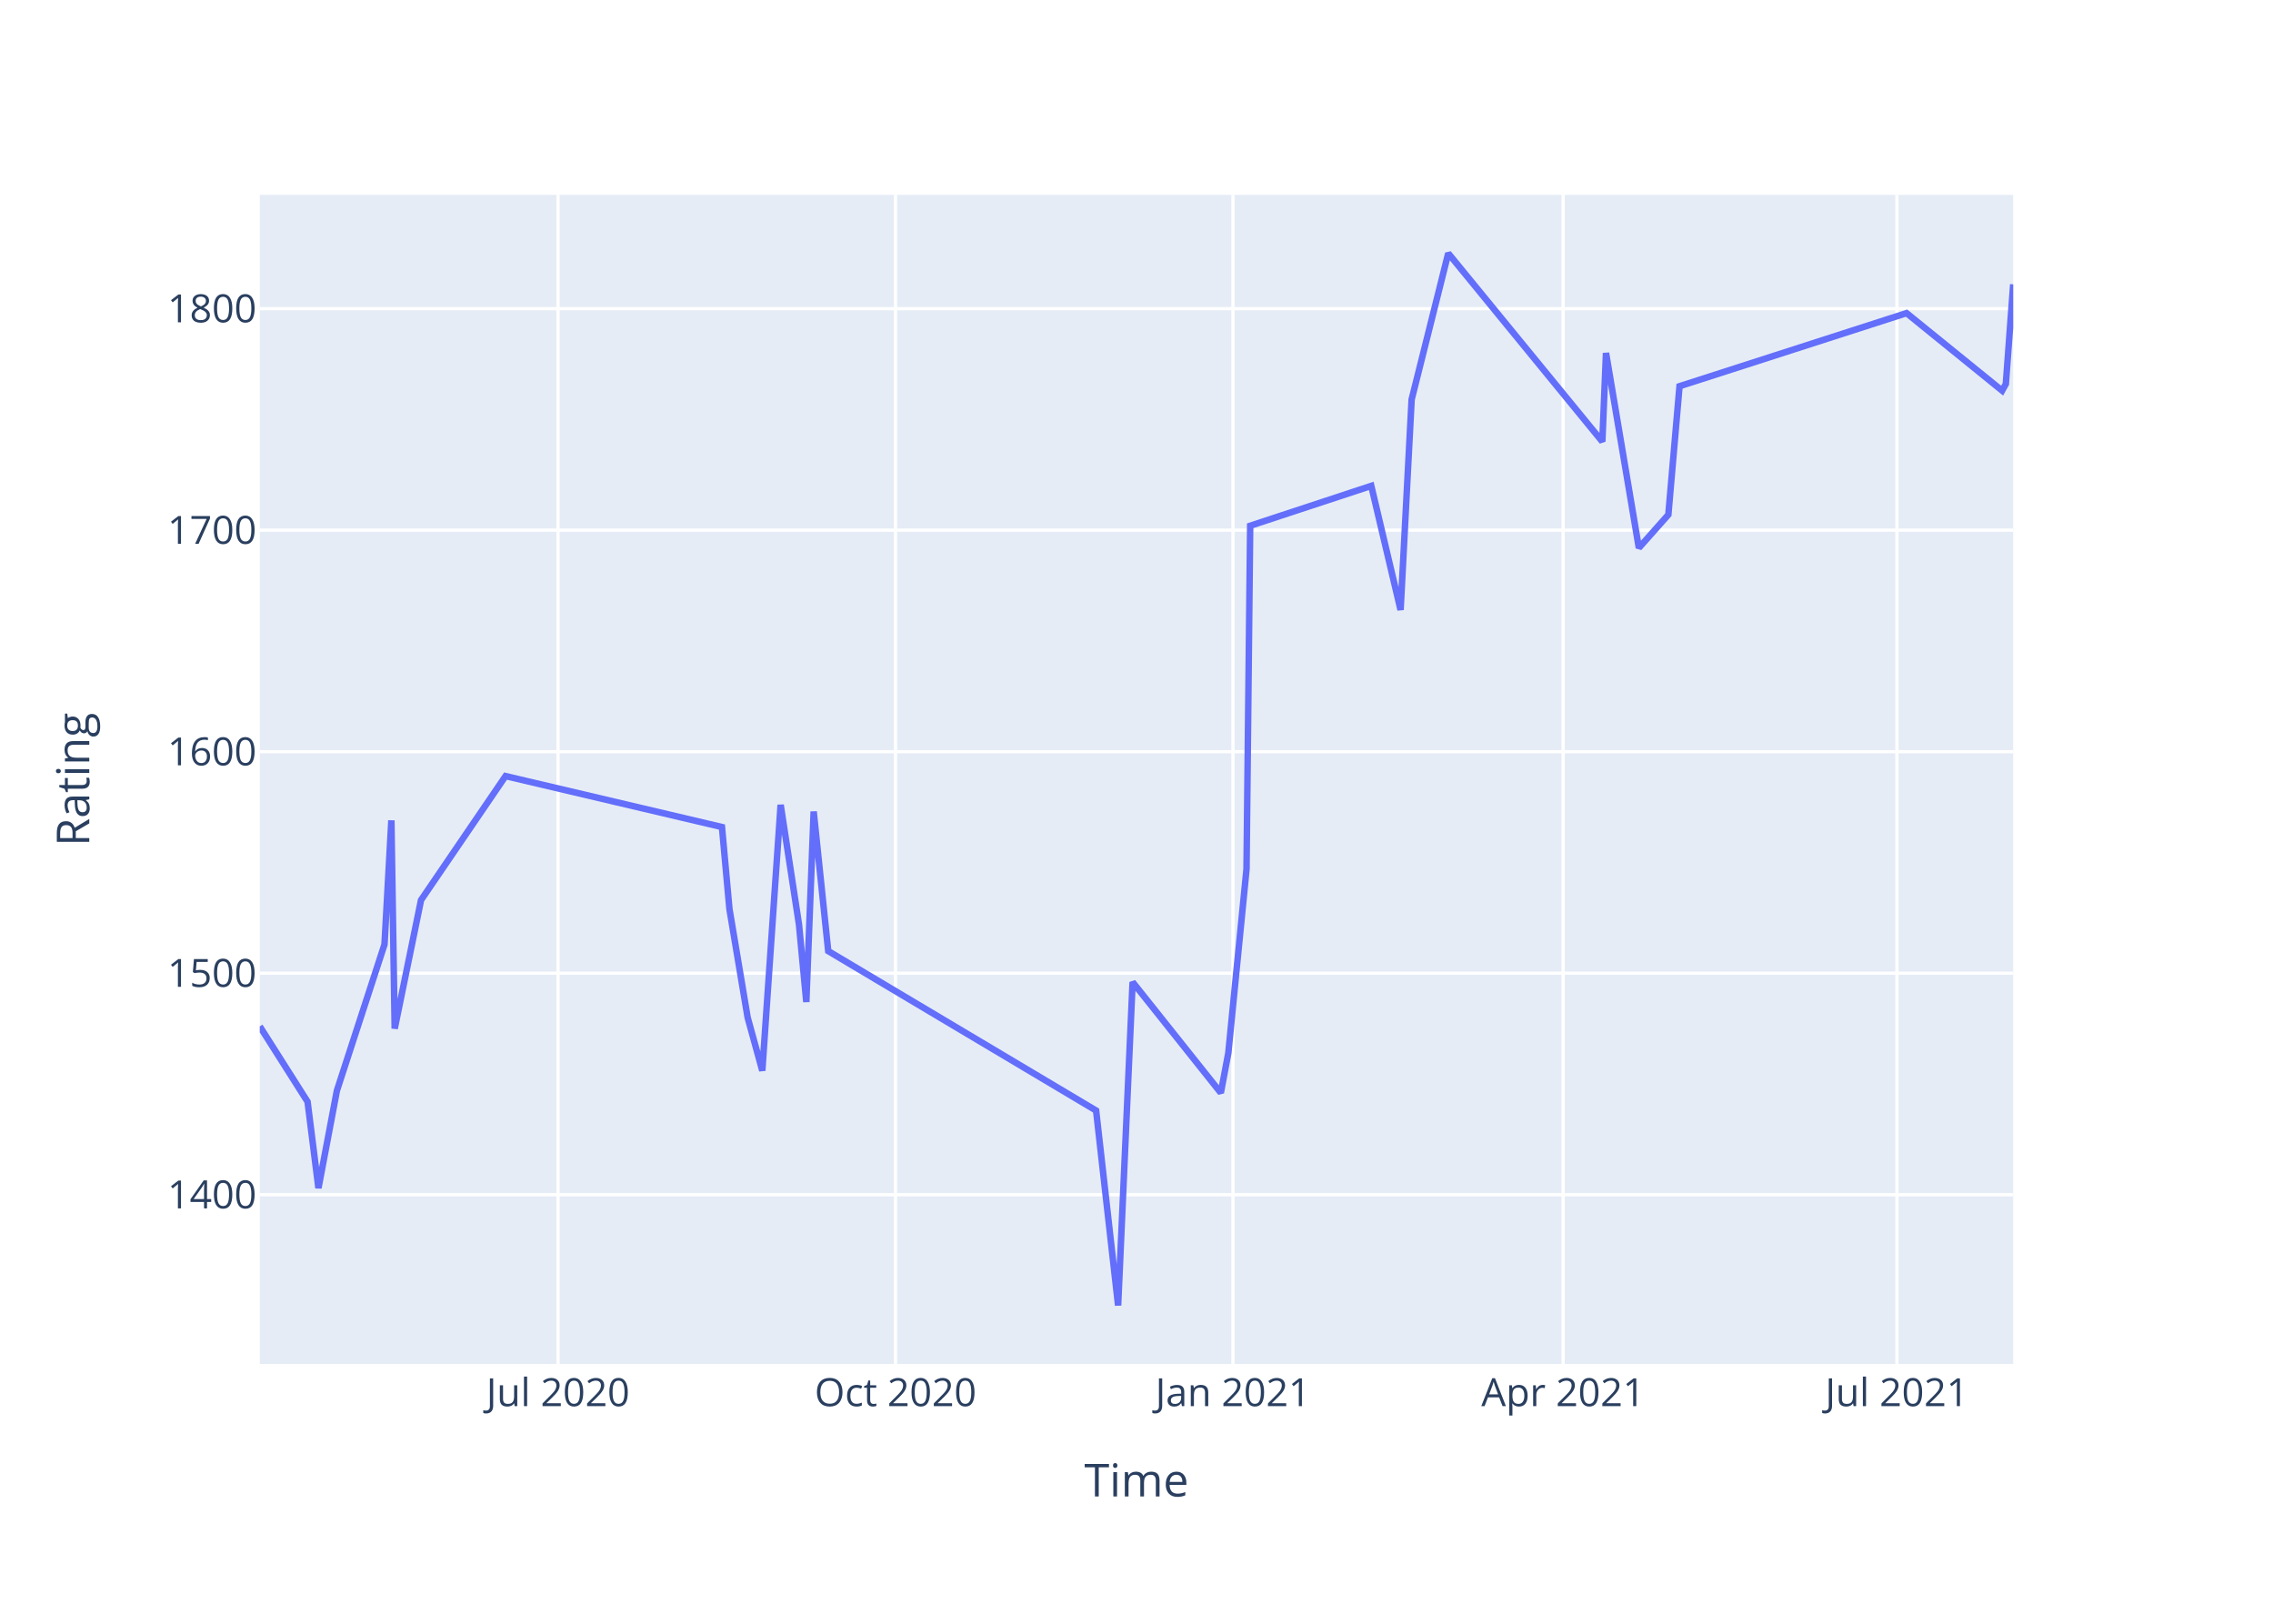
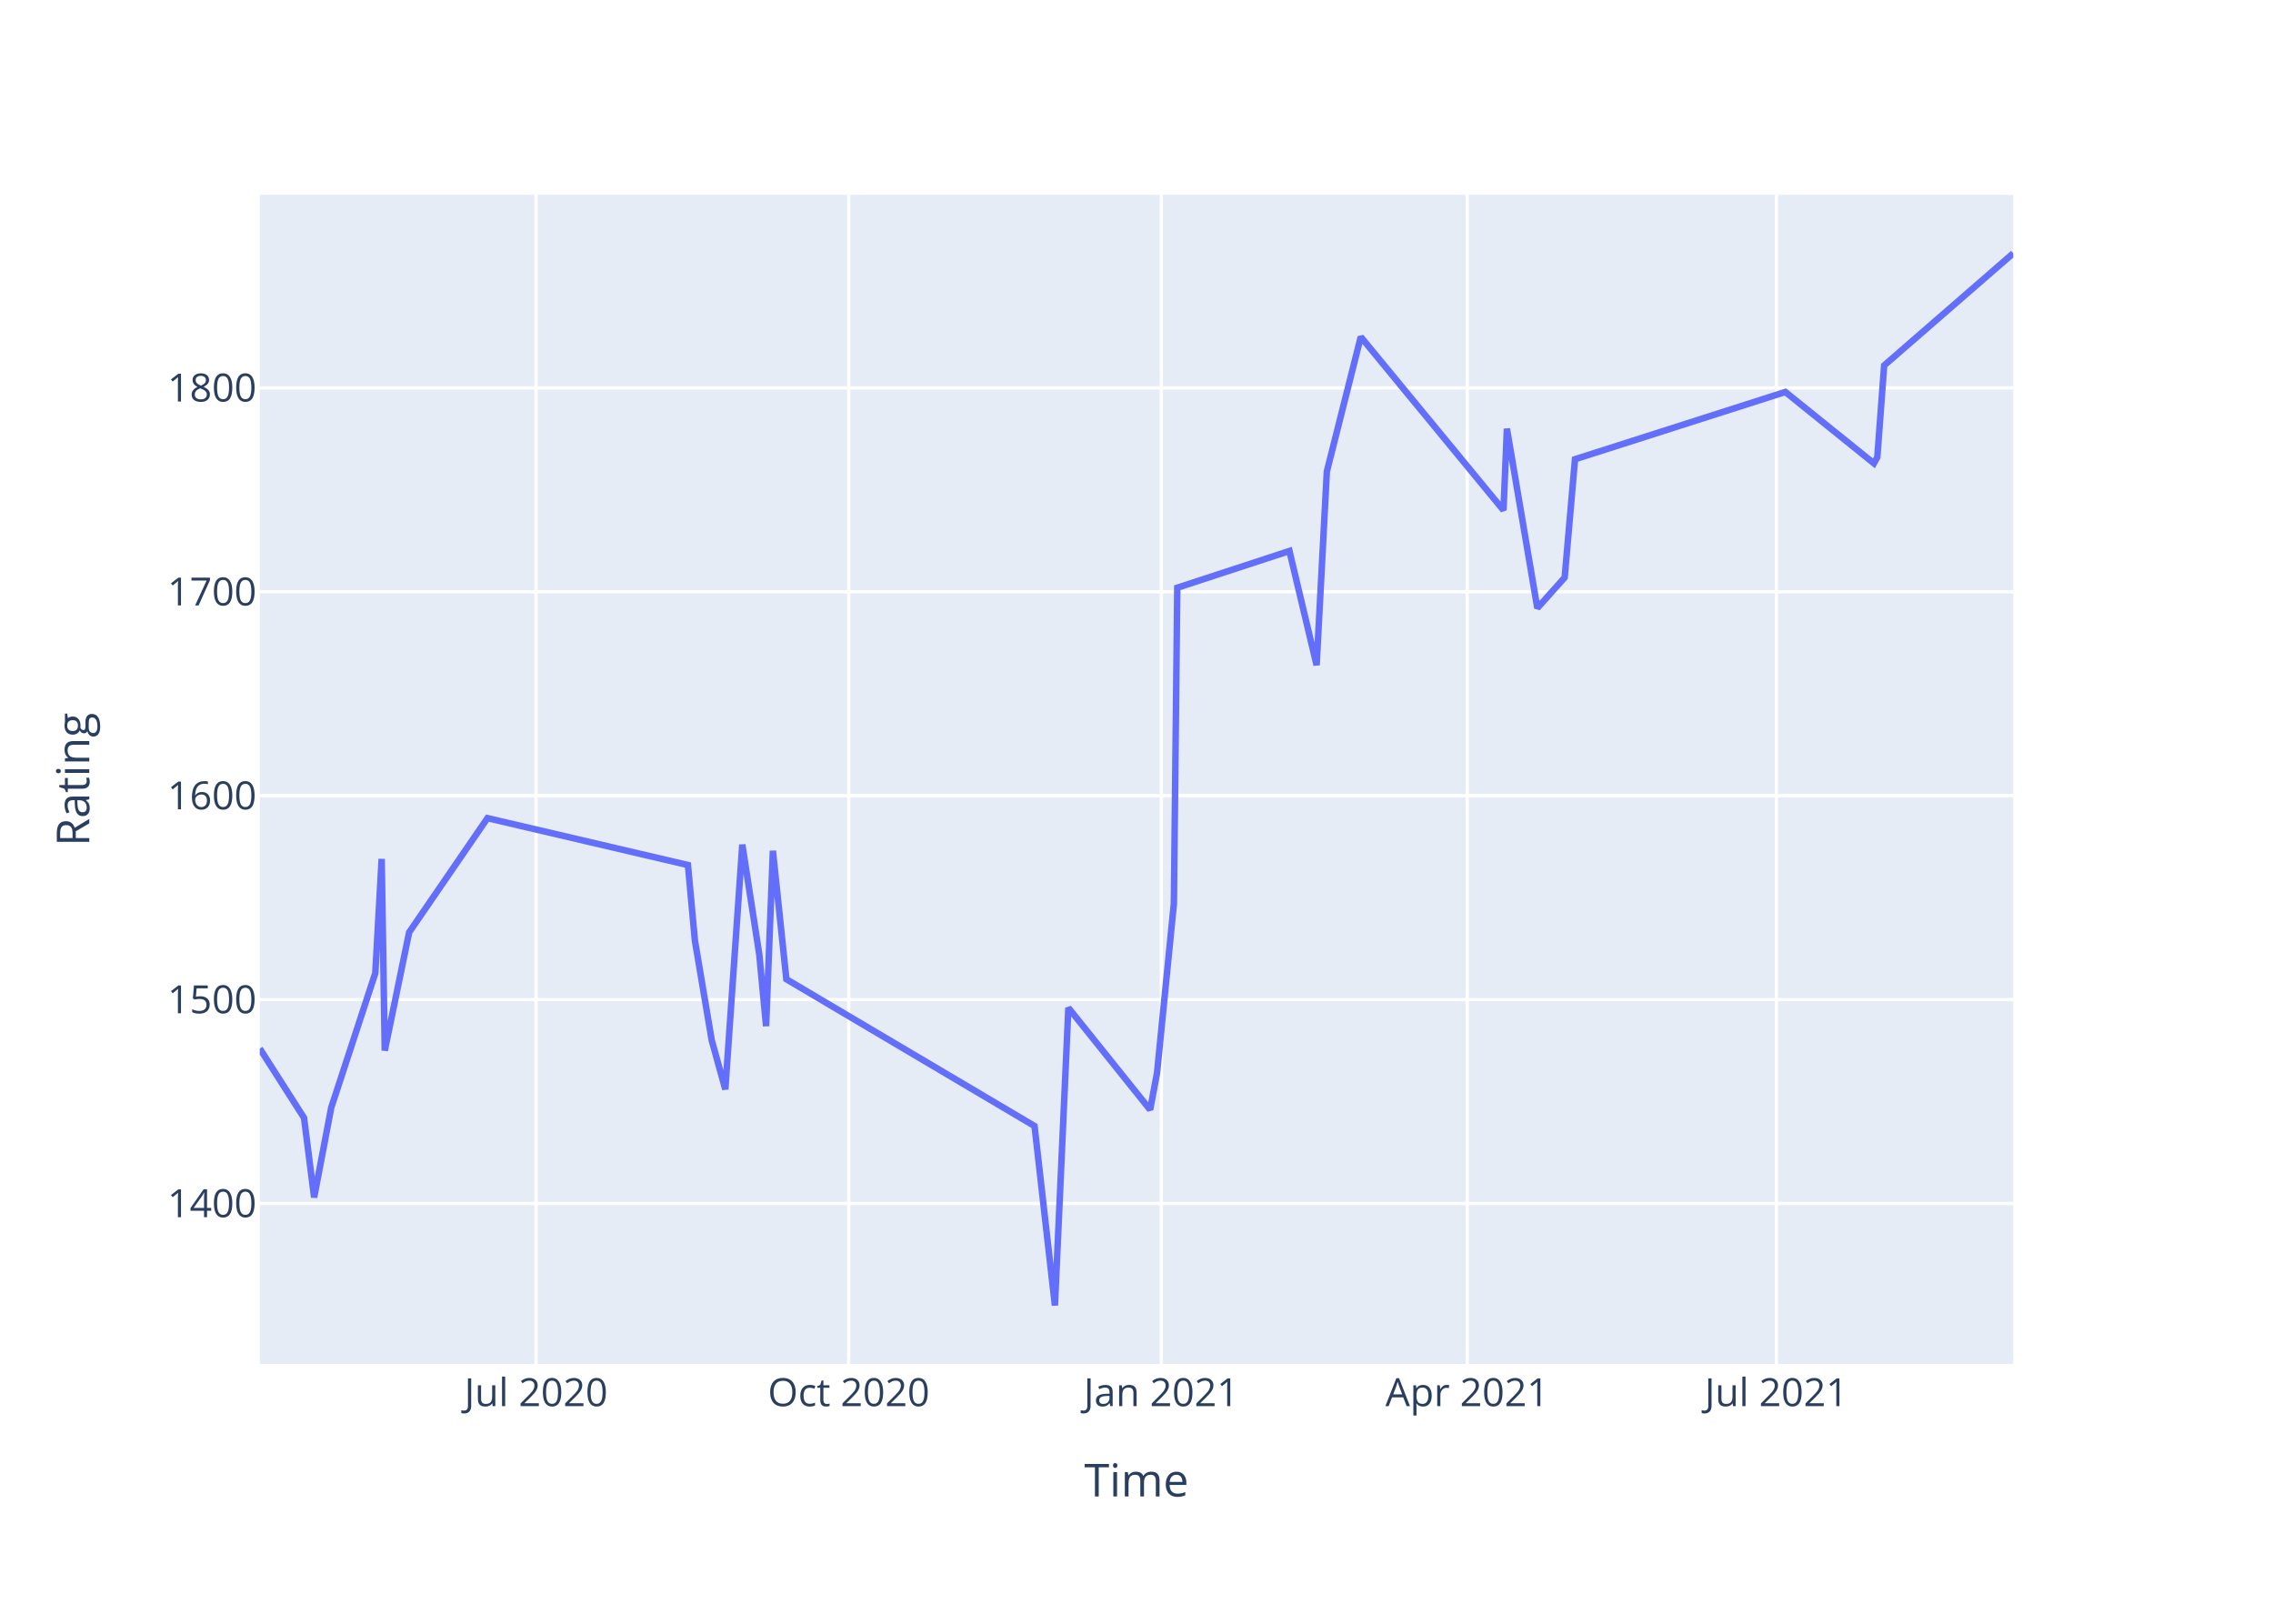
<svg xmlns="http://www.w3.org/2000/svg" class="main-svg" width="700" height="500" style="" viewBox="0 0 700 500">
  <rect x="0" y="0" width="700" height="500" style="fill: rgb(255, 255, 255); fill-opacity: 1;" />
-   <defs id="defs-4c7b49">
+   <defs id="defs-bffc1e">
    <g class="clips">
-       <clipPath id="clip4c7b49xyplot" class="plotclip">
+       <clipPath id="clipbffc1exyplot" class="plotclip">
        <rect width="540" height="360" />
      </clipPath>
-       <clipPath class="axesclip" id="clip4c7b49x">
+       <clipPath class="axesclip" id="clipbffc1ex">
        <rect x="80" y="0" width="540" height="500" />
      </clipPath>
-       <clipPath class="axesclip" id="clip4c7b49y">
+       <clipPath class="axesclip" id="clipbffc1ey">
        <rect x="0" y="60" width="700" height="360" />
      </clipPath>
-       <clipPath class="axesclip" id="clip4c7b49xy">
+       <clipPath class="axesclip" id="clipbffc1exy">
        <rect x="80" y="60" width="540" height="360" />
      </clipPath>
    </g>
    <g class="gradients" />
    <g class="patterns" />
  </defs>
  <g class="bglayer">
    <rect class="bg" x="80" y="60" width="540" height="360" style="fill: rgb(229, 236, 246); fill-opacity: 1; stroke-width: 0;" />
  </g>
  <g class="layer-below">
    <g class="imagelayer" />
    <g class="shapelayer" />
  </g>
  <g class="cartesianlayer">
    <g class="subplot xy">
      <g class="layer-subplot">
        <g class="shapelayer" />
        <g class="imagelayer" />
      </g>
      <g class="gridlayer">
        <g class="x">
-           <path class="xgrid crisp" transform="translate(171.85,0)" d="M0,60v360" style="stroke: rgb(255, 255, 255); stroke-opacity: 1; stroke-width: 1px;" />
-           <path class="xgrid crisp" transform="translate(275.78,0)" d="M0,60v360" style="stroke: rgb(255, 255, 255); stroke-opacity: 1; stroke-width: 1px;" />
-           <path class="xgrid crisp" transform="translate(379.71,0)" d="M0,60v360" style="stroke: rgb(255, 255, 255); stroke-opacity: 1; stroke-width: 1px;" />
-           <path class="xgrid crisp" transform="translate(481.38,0)" d="M0,60v360" style="stroke: rgb(255, 255, 255); stroke-opacity: 1; stroke-width: 1px;" />
-           <path class="xgrid crisp" transform="translate(584.18,0)" d="M0,60v360" style="stroke: rgb(255, 255, 255); stroke-opacity: 1; stroke-width: 1px;" />
+           <path class="xgrid crisp" transform="translate(165.09,0)" d="M0,60v360" style="stroke: rgb(255, 255, 255); stroke-opacity: 1; stroke-width: 1px;" />
+           <path class="xgrid crisp" transform="translate(261.37,0)" d="M0,60v360" style="stroke: rgb(255, 255, 255); stroke-opacity: 1; stroke-width: 1px;" />
+           <path class="xgrid crisp" transform="translate(357.65,0)" d="M0,60v360" style="stroke: rgb(255, 255, 255); stroke-opacity: 1; stroke-width: 1px;" />
+           <path class="xgrid crisp" transform="translate(451.84,0)" d="M0,60v360" style="stroke: rgb(255, 255, 255); stroke-opacity: 1; stroke-width: 1px;" />
+           <path class="xgrid crisp" transform="translate(547.07,0)" d="M0,60v360" style="stroke: rgb(255, 255, 255); stroke-opacity: 1; stroke-width: 1px;" />
        </g>
        <g class="y">
-           <path class="ygrid crisp" transform="translate(0,367.89)" d="M80,0h540" style="stroke: rgb(255, 255, 255); stroke-opacity: 1; stroke-width: 1px;" />
-           <path class="ygrid crisp" transform="translate(0,299.68)" d="M80,0h540" style="stroke: rgb(255, 255, 255); stroke-opacity: 1; stroke-width: 1px;" />
-           <path class="ygrid crisp" transform="translate(0,231.47)" d="M80,0h540" style="stroke: rgb(255, 255, 255); stroke-opacity: 1; stroke-width: 1px;" />
-           <path class="ygrid crisp" transform="translate(0,163.26)" d="M80,0h540" style="stroke: rgb(255, 255, 255); stroke-opacity: 1; stroke-width: 1px;" />
-           <path class="ygrid crisp" transform="translate(0,95.05)" d="M80,0h540" style="stroke: rgb(255, 255, 255); stroke-opacity: 1; stroke-width: 1px;" />
+           <path class="ygrid crisp" transform="translate(0,370.6)" d="M80,0h540" style="stroke: rgb(255, 255, 255); stroke-opacity: 1; stroke-width: 1px;" />
+           <path class="ygrid crisp" transform="translate(0,307.81)" d="M80,0h540" style="stroke: rgb(255, 255, 255); stroke-opacity: 1; stroke-width: 1px;" />
+           <path class="ygrid crisp" transform="translate(0,245.02)" d="M80,0h540" style="stroke: rgb(255, 255, 255); stroke-opacity: 1; stroke-width: 1px;" />
+           <path class="ygrid crisp" transform="translate(0,182.23)" d="M80,0h540" style="stroke: rgb(255, 255, 255); stroke-opacity: 1; stroke-width: 1px;" />
+           <path class="ygrid crisp" transform="translate(0,119.44)" d="M80,0h540" style="stroke: rgb(255, 255, 255); stroke-opacity: 1; stroke-width: 1px;" />
        </g>
      </g>
      <g class="zerolinelayer" />
      <path class="xlines-below" />
      <path class="ylines-below" />
      <g class="overlines-below" />
      <g class="xaxislayer-below" />
      <g class="yaxislayer-below" />
      <g class="overaxes-below" />
-       <g class="plot" transform="translate(80,60)" clip-path="url(#clip4c7b49xyplot)">
+       <g class="plot" transform="translate(80,60)" clip-path="url(#clipbffc1exyplot)">
        <g class="scatterlayer mlayer">
-           <g class="trace scatter trace233219" style="stroke-miterlimit: 2; opacity: 1;">
+           <g class="trace scatter trace528ed0" style="stroke-miterlimit: 2; opacity: 1;">
            <g class="fills" />
            <g class="errorbars" />
            <g class="lines">
-               <path class="js-line" d="M0,256.05L14.72,279.25L18.07,305.85L23.75,275.84L38.41,230.82L40.53,192.62L41.55,256.74L49.66,217.17L75.69,178.98L142.34,194.67L144.64,219.9L150.25,253.33L154.76,269.7L160.41,187.84L166.06,224.68L168.32,248.55L170.58,189.89L175.06,232.86L257.56,281.97L264.34,342L268.8,242.41L295.97,276.52L298.28,264.24L303.88,207.63L305.01,101.9L342.3,89.62L351.33,127.82L354.73,63.02L366.01,18L413.46,75.98L414.59,48.69L424.71,108.72L433.79,98.49L437.23,58.93L507.15,36.42L536.59,60.29L537.72,58.24L540,27.55" style="vector-effect: non-scaling-stroke; fill: none; stroke: rgb(99, 110, 250); stroke-opacity: 1; stroke-width: 2px; opacity: 1;" />
+               <path class="js-line" d="M0,262.88L13.63,284.23L16.74,308.72L22,281.09L35.58,239.65L37.54,204.49L38.49,263.51L46,227.09L70.12,191.93L131.86,206.37L134,229.6L139.19,260.37L143.37,275.44L148.6,200.09L153.84,234L155.93,255.98L158.02,201.98L162.17,241.53L238.6,286.74L244.88,342L249.02,250.33L274.19,281.72L276.32,270.42L281.51,218.3L282.56,120.98L317.1,109.67L325.47,144.84L328.62,85.19L339.07,43.74L383.02,97.12L384.07,72L393.44,127.26L401.86,117.84L405.04,81.42L469.82,60.7L497.09,82.67L498.14,80.79L500.25,52.53L540,18" style="vector-effect: non-scaling-stroke; fill: none; stroke: rgb(99, 110, 250); stroke-opacity: 1; stroke-width: 2px; opacity: 1;" />
            </g>
            <g class="points" />
            <g class="text" />
          </g>
        </g>
      </g>
      <g class="overplot" />
      <path class="xlines-above crisp" d="M0,0" style="fill: none;" />
      <path class="ylines-above crisp" d="M0,0" style="fill: none;" />
      <g class="overlines-above" />
      <g class="xaxislayer-above">
        <g class="xtick">
-           <text text-anchor="middle" x="0" y="433" transform="translate(171.85,0)" style="font-family: 'Open Sans', verdana, arial, sans-serif; font-size: 12px; fill: rgb(42, 63, 95); fill-opacity: 1; white-space: pre; opacity: 1;">Jul 2020</text>
+           <text text-anchor="middle" x="0" y="433" transform="translate(165.09,0)" style="font-family: 'Open Sans', verdana, arial, sans-serif; font-size: 12px; fill: rgb(42, 63, 95); fill-opacity: 1; white-space: pre; opacity: 1;">Jul 2020</text>
        </g>
        <g class="xtick">
-           <text text-anchor="middle" x="0" y="433" style="font-family: 'Open Sans', verdana, arial, sans-serif; font-size: 12px; fill: rgb(42, 63, 95); fill-opacity: 1; white-space: pre; opacity: 1;" transform="translate(275.78,0)">Oct 2020</text>
+           <text text-anchor="middle" x="0" y="433" style="font-family: 'Open Sans', verdana, arial, sans-serif; font-size: 12px; fill: rgb(42, 63, 95); fill-opacity: 1; white-space: pre; opacity: 1;" transform="translate(261.37,0)">Oct 2020</text>
        </g>
        <g class="xtick">
-           <text text-anchor="middle" x="0" y="433" style="font-family: 'Open Sans', verdana, arial, sans-serif; font-size: 12px; fill: rgb(42, 63, 95); fill-opacity: 1; white-space: pre; opacity: 1;" transform="translate(379.71,0)">Jan 2021</text>
+           <text text-anchor="middle" x="0" y="433" style="font-family: 'Open Sans', verdana, arial, sans-serif; font-size: 12px; fill: rgb(42, 63, 95); fill-opacity: 1; white-space: pre; opacity: 1;" transform="translate(357.65,0)">Jan 2021</text>
        </g>
        <g class="xtick">
-           <text text-anchor="middle" x="0" y="433" style="font-family: 'Open Sans', verdana, arial, sans-serif; font-size: 12px; fill: rgb(42, 63, 95); fill-opacity: 1; white-space: pre; opacity: 1;" transform="translate(481.38,0)">Apr 2021</text>
+           <text text-anchor="middle" x="0" y="433" style="font-family: 'Open Sans', verdana, arial, sans-serif; font-size: 12px; fill: rgb(42, 63, 95); fill-opacity: 1; white-space: pre; opacity: 1;" transform="translate(451.84,0)">Apr 2021</text>
        </g>
        <g class="xtick">
-           <text text-anchor="middle" x="0" y="433" style="font-family: 'Open Sans', verdana, arial, sans-serif; font-size: 12px; fill: rgb(42, 63, 95); fill-opacity: 1; white-space: pre; opacity: 1;" transform="translate(584.18,0)">Jul 2021</text>
+           <text text-anchor="middle" x="0" y="433" style="font-family: 'Open Sans', verdana, arial, sans-serif; font-size: 12px; fill: rgb(42, 63, 95); fill-opacity: 1; white-space: pre; opacity: 1;" transform="translate(547.07,0)">Jul 2021</text>
        </g>
      </g>
      <g class="yaxislayer-above">
        <g class="ytick">
-           <text text-anchor="end" x="79" y="4.2" transform="translate(0,367.89)" style="font-family: 'Open Sans', verdana, arial, sans-serif; font-size: 12px; fill: rgb(42, 63, 95); fill-opacity: 1; white-space: pre; opacity: 1;">1400</text>
+           <text text-anchor="end" x="79" y="4.2" transform="translate(0,370.6)" style="font-family: 'Open Sans', verdana, arial, sans-serif; font-size: 12px; fill: rgb(42, 63, 95); fill-opacity: 1; white-space: pre; opacity: 1;">1400</text>
        </g>
        <g class="ytick">
-           <text text-anchor="end" x="79" y="4.2" style="font-family: 'Open Sans', verdana, arial, sans-serif; font-size: 12px; fill: rgb(42, 63, 95); fill-opacity: 1; white-space: pre; opacity: 1;" transform="translate(0,299.68)">1500</text>
+           <text text-anchor="end" x="79" y="4.2" style="font-family: 'Open Sans', verdana, arial, sans-serif; font-size: 12px; fill: rgb(42, 63, 95); fill-opacity: 1; white-space: pre; opacity: 1;" transform="translate(0,307.81)">1500</text>
        </g>
        <g class="ytick">
-           <text text-anchor="end" x="79" y="4.2" style="font-family: 'Open Sans', verdana, arial, sans-serif; font-size: 12px; fill: rgb(42, 63, 95); fill-opacity: 1; white-space: pre; opacity: 1;" transform="translate(0,231.47)">1600</text>
+           <text text-anchor="end" x="79" y="4.2" style="font-family: 'Open Sans', verdana, arial, sans-serif; font-size: 12px; fill: rgb(42, 63, 95); fill-opacity: 1; white-space: pre; opacity: 1;" transform="translate(0,245.02)">1600</text>
        </g>
        <g class="ytick">
-           <text text-anchor="end" x="79" y="4.2" style="font-family: 'Open Sans', verdana, arial, sans-serif; font-size: 12px; fill: rgb(42, 63, 95); fill-opacity: 1; white-space: pre; opacity: 1;" transform="translate(0,163.26)">1700</text>
+           <text text-anchor="end" x="79" y="4.2" style="font-family: 'Open Sans', verdana, arial, sans-serif; font-size: 12px; fill: rgb(42, 63, 95); fill-opacity: 1; white-space: pre; opacity: 1;" transform="translate(0,182.23)">1700</text>
        </g>
        <g class="ytick">
-           <text text-anchor="end" x="79" y="4.2" style="font-family: 'Open Sans', verdana, arial, sans-serif; font-size: 12px; fill: rgb(42, 63, 95); fill-opacity: 1; white-space: pre; opacity: 1;" transform="translate(0,95.05)">1800</text>
+           <text text-anchor="end" x="79" y="4.2" style="font-family: 'Open Sans', verdana, arial, sans-serif; font-size: 12px; fill: rgb(42, 63, 95); fill-opacity: 1; white-space: pre; opacity: 1;" transform="translate(0,119.44)">1800</text>
        </g>
      </g>
      <g class="overaxes-above" />
    </g>
  </g>
  <g class="polarlayer" />
  <g class="ternarylayer" />
  <g class="geolayer" />
  <g class="funnelarealayer" />
  <g class="pielayer" />
  <g class="iciclelayer" />
  <g class="treemaplayer" />
  <g class="sunburstlayer" />
  <g class="glimages" />
-   <defs id="topdefs-4c7b49">
+   <defs id="topdefs-bffc1e">
    <g class="clips" />
  </defs>
  <g class="layer-above">
    <g class="imagelayer" />
    <g class="shapelayer" />
  </g>
  <g class="infolayer">
    <g class="g-gtitle" />
    <g class="g-xtitle">
      <text class="xtitle" x="350" y="460.8" text-anchor="middle" style="font-family: 'Open Sans', verdana, arial, sans-serif; font-size: 14px; fill: rgb(42, 63, 95); opacity: 1; font-weight: normal; white-space: pre;">Time</text>
    </g>
    <g class="g-ytitle">
      <text class="ytitle" transform="rotate(-90,27.49688,240)" x="27.497" y="240" text-anchor="middle" style="font-family: 'Open Sans', verdana, arial, sans-serif; font-size: 14px; fill: rgb(42, 63, 95); opacity: 1; font-weight: normal; white-space: pre;">Rating</text>
    </g>
  </g>
</svg>
